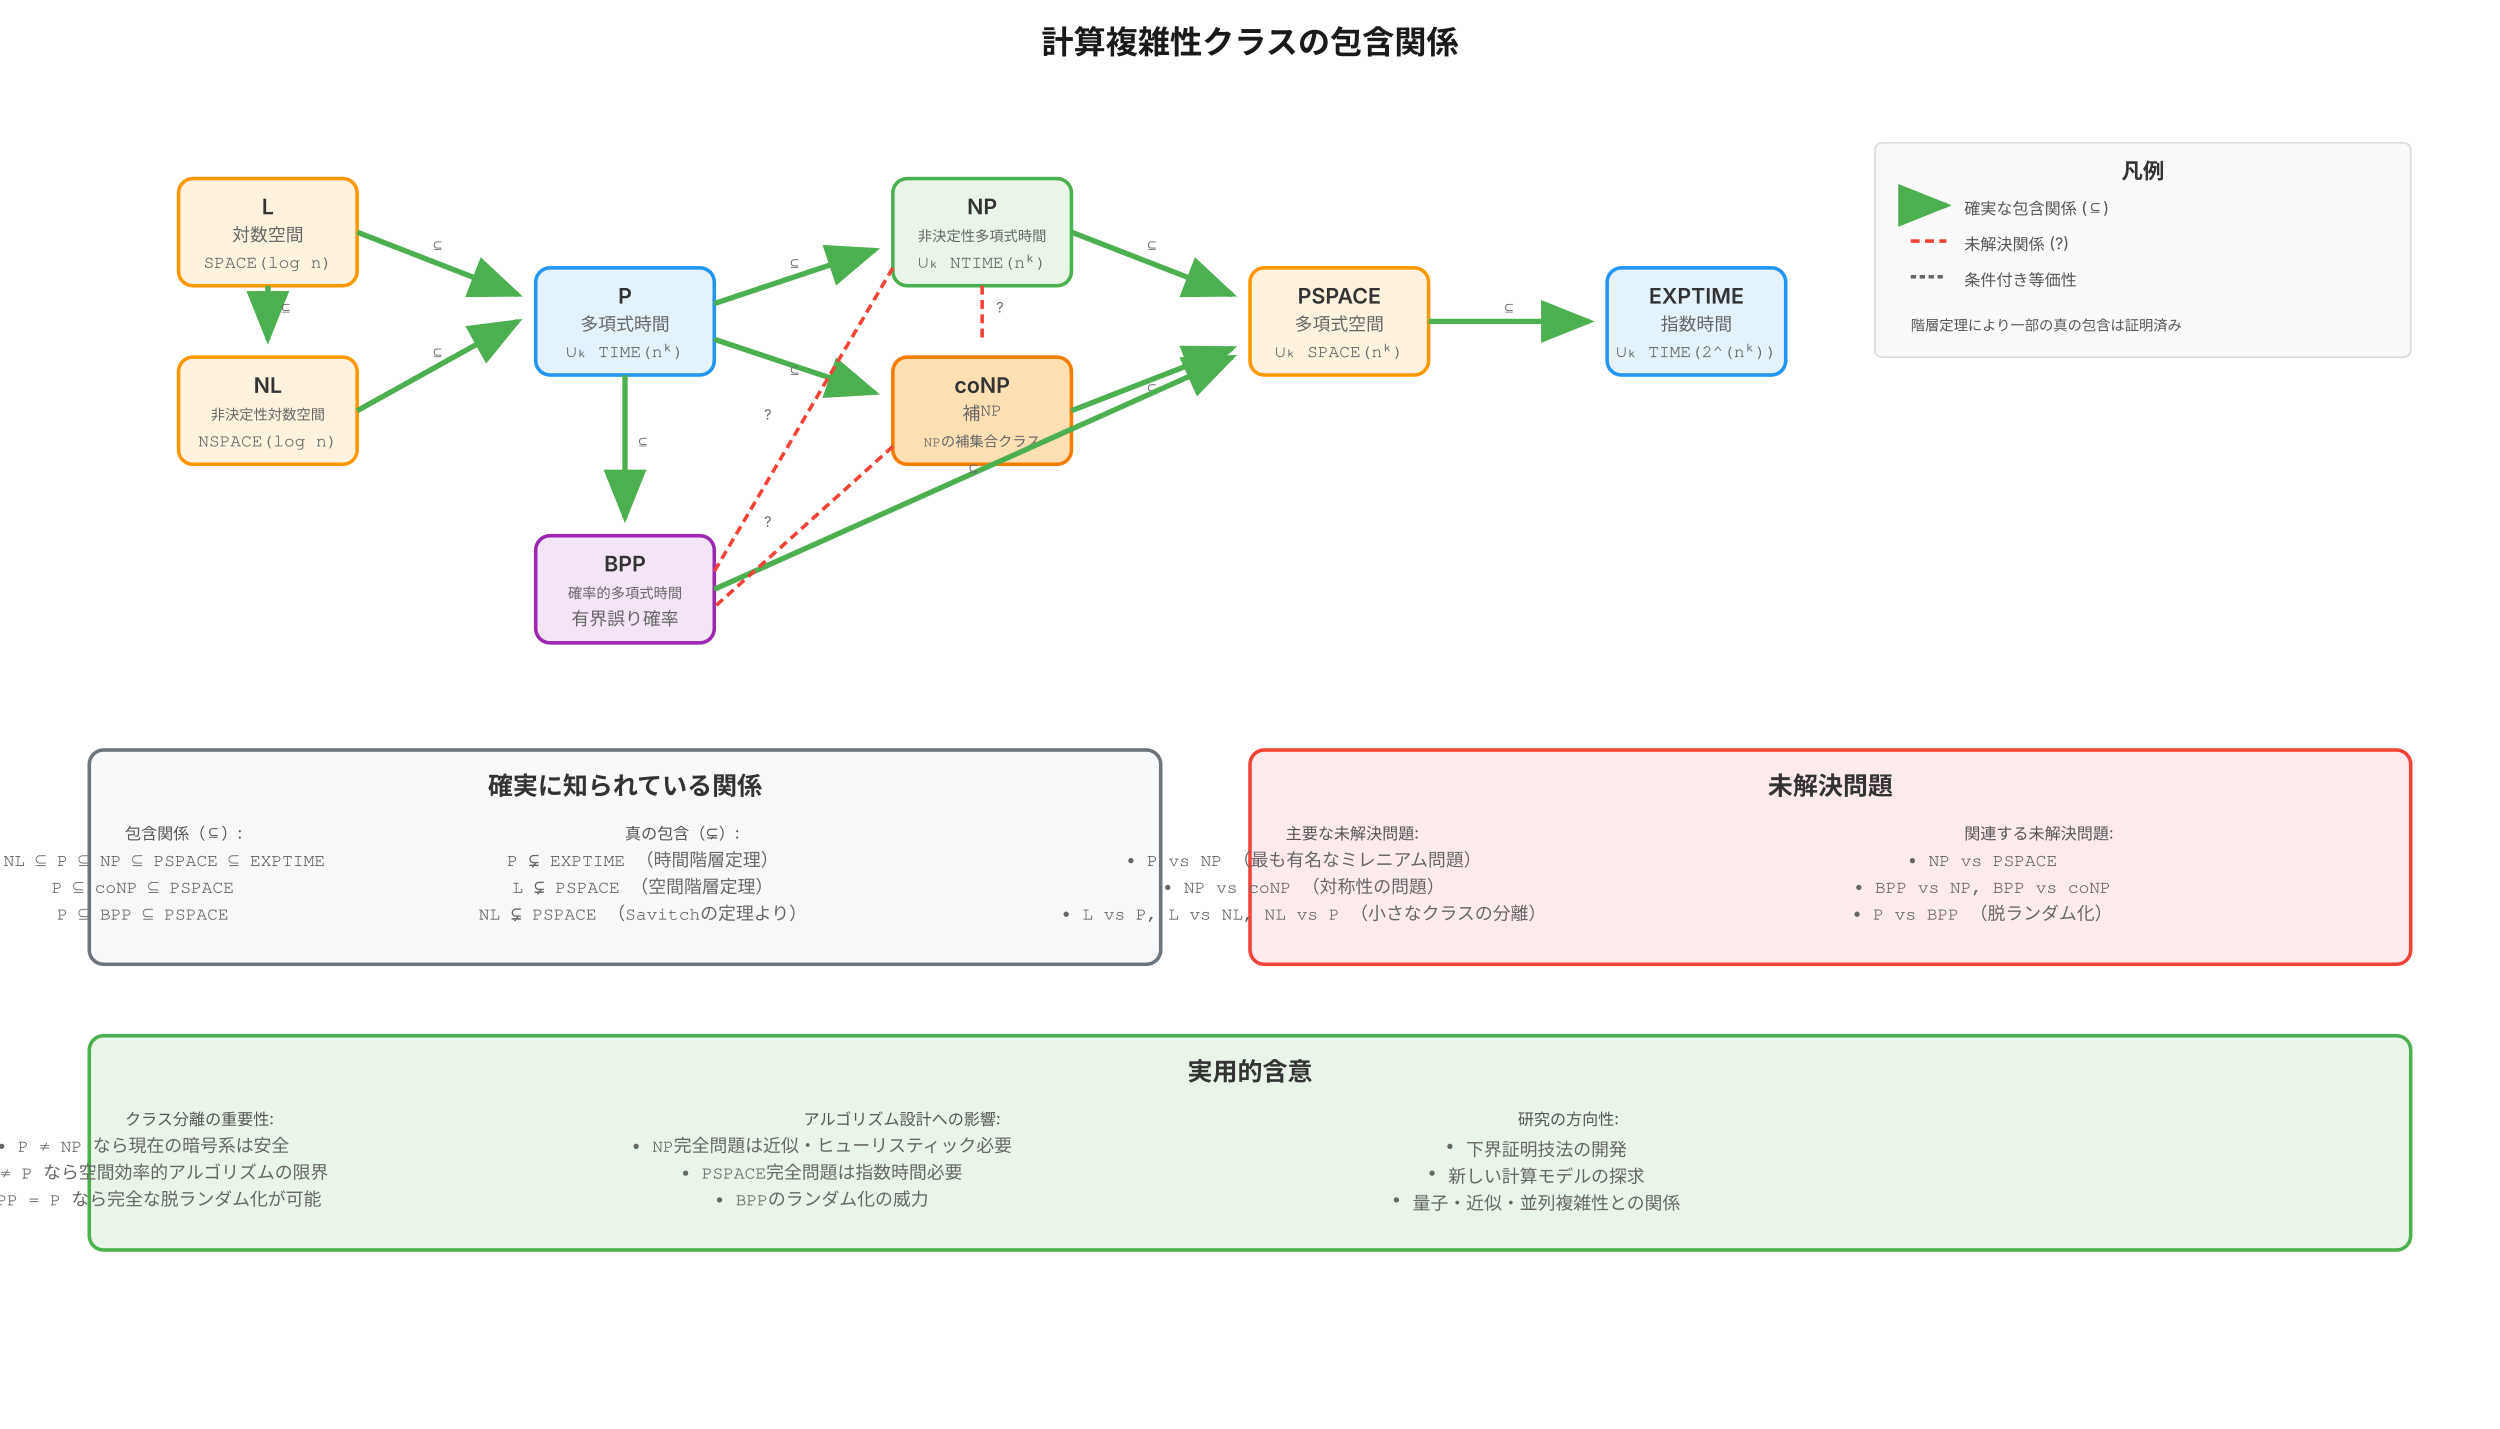
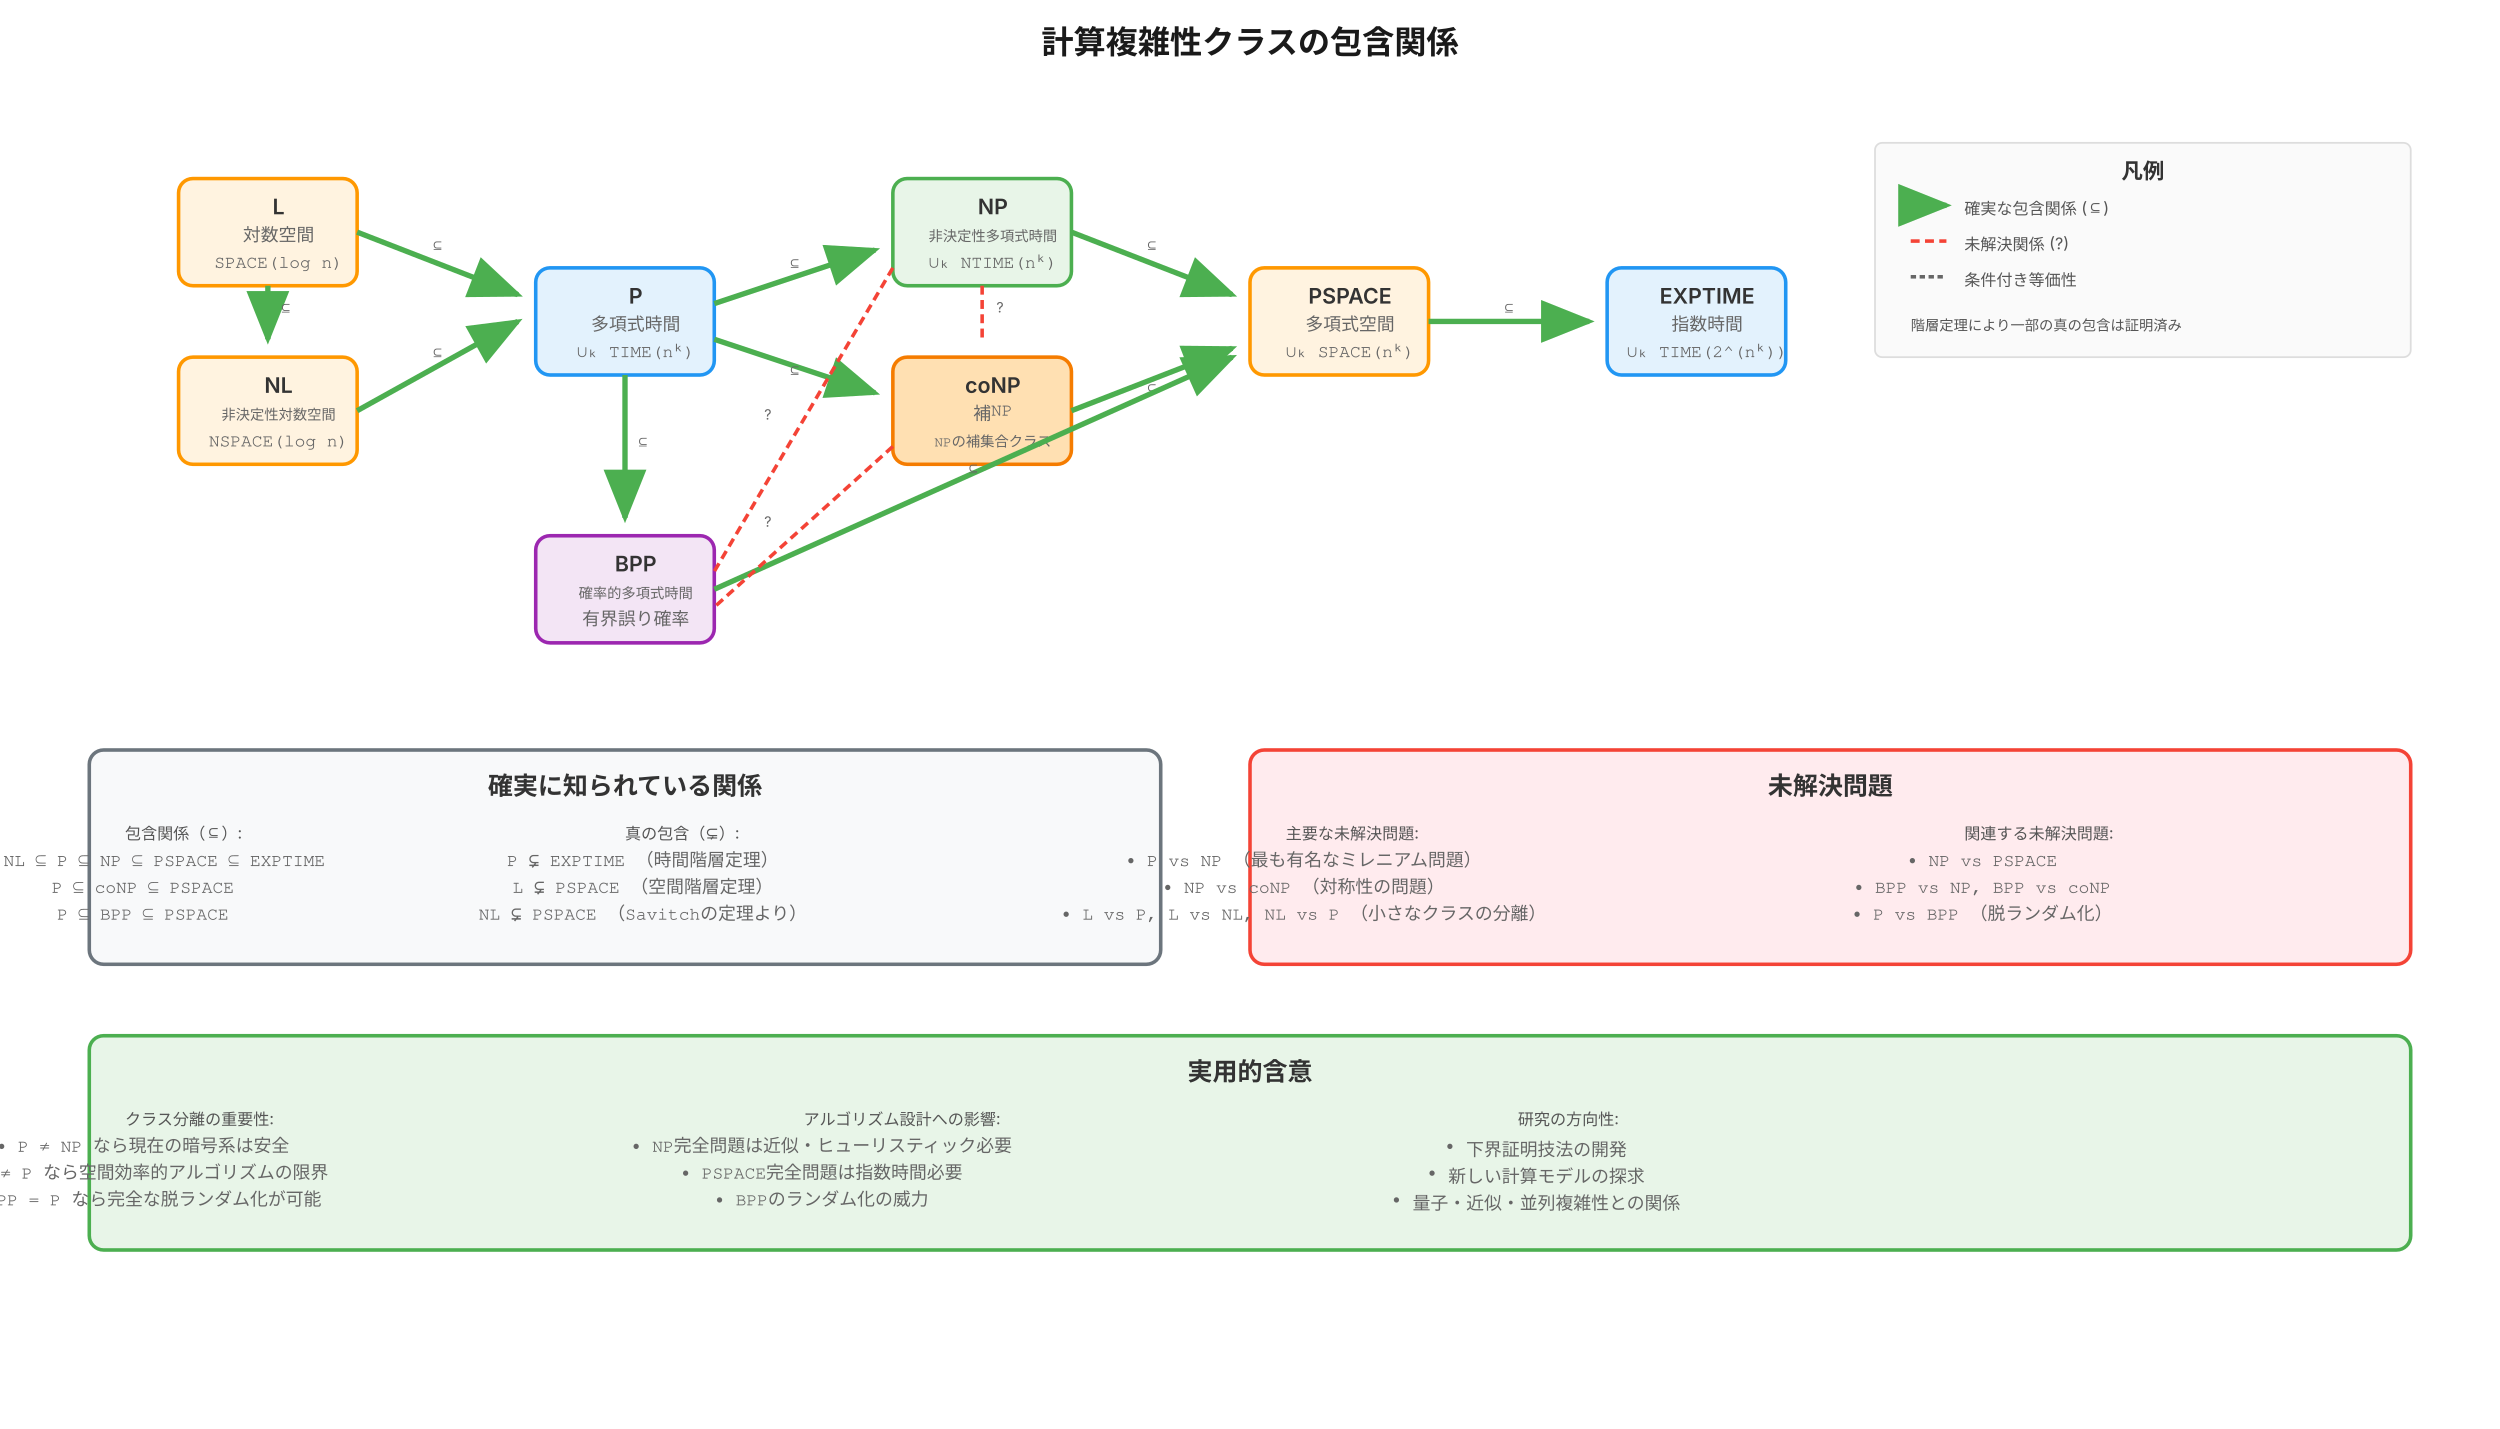
<svg xmlns="http://www.w3.org/2000/svg" viewBox="0 0 1400 800" role="img" aria-labelledby="title desc">
  <defs>
    <style>
      .deterministic-time { fill: #e3f2fd; stroke: #2196f3; stroke-width: 2px; rx: 8px; }
      .non-deterministic-time { fill: #e8f5e8; stroke: #4caf50; stroke-width: 2px; rx: 8px; }
      .space-class { fill: #fff3e0; stroke: #ff9800; stroke-width: 2px; rx: 8px; }
      .probabilistic-class { fill: #f3e5f5; stroke: #9c27b0; stroke-width: 2px; rx: 8px; }
      .complement-class { fill: #ffe0b2; stroke: #f57c00; stroke-width: 2px; rx: 8px; }
      
      .inclusion-arrow { 
        stroke: #4caf50; 
        stroke-width: 3px; 
        fill: none; 
        marker-end: url(#inclusion-arrowhead);
      }
      
      .uncertain-relation { 
        stroke: #f44336; 
        stroke-width: 2px; 
        stroke-dasharray: 5,3;
        fill: none;
      }
      
      .equivalence-line {
        stroke: #666;
        stroke-width: 2px;
        stroke-dasharray: 3,2;
        fill: none;
      }
      
      .title { 
        font-family: Inter, Helvetica, sans-serif;
        font-size: 18px; 
        font-weight: 600; 
        text-anchor: middle; 
        fill: #1a1a1a;
      }
      
      .section-title { 
        font-family: Inter, Helvetica, sans-serif;
        font-size: 14px; 
        font-weight: 600; 
        text-anchor: middle; 
        fill: #333;
      }
      
      .class-name { 
        font-family: Inter, Helvetica, sans-serif;
        font-size: 12px; 
        font-weight: 600; 
        text-anchor: middle; 
        fill: #333;
      }
      
      .class-notation { 
        font-family: Courier, monospace;
        font-size: 10px; 
        font-weight: 500; 
        text-anchor: middle; 
        fill: #666;
      }
      .small { font-size: 8px; }
      
      .description { 
        font-family: Inter, Helvetica, sans-serif;
        font-size: 9px; 
        font-weight: 400; 
        text-anchor: start; 
        fill: #555;
      }
      
      .relation-label { 
        font-family: Inter, Helvetica, sans-serif;
        font-size: 8px; 
        font-weight: 400; 
        text-anchor: middle; 
        fill: #666;
      }
    </style>
    <marker id="inclusion-arrowhead" markerWidth="10" markerHeight="8" refX="9" refY="4" orient="auto">
      <polygon points="0 0, 10 4, 0 8" fill="#4caf50" />
    </marker>
  </defs>
  <text x="700" y="30" class="title">計算複雑性クラスの包含関係</text>
  <g id="basic-hierarchy">
    <rect x="100" y="100" width="100" height="60" class="space-class" />
-     <text x="150" y="120" class="class-name">L</text>
-     <text x="150" y="135" class="class-notation">対数空間</text>
-     <text x="150" y="150" class="class-notation">SPACE(log n)</text>
+     <text x="156" y="120" class="class-name">L</text>
+     <text x="156" y="135" class="class-notation">対数空間</text>
+     <text x="156" y="150" class="class-notation">SPACE(log n)</text>
    <rect x="100" y="200" width="100" height="60" class="space-class" />
-     <text x="150" y="220" class="class-name">NL</text>
-     <text x="150" y="235" class="class-notation small">非決定性対数空間</text>
-     <text x="150" y="250" class="class-notation">NSPACE(log n)</text>
+     <text x="156" y="220" class="class-name">NL</text>
+     <text x="156" y="235" class="class-notation small">非決定性対数空間</text>
+     <text x="156" y="250" class="class-notation">NSPACE(log n)</text>
    <rect x="300" y="150" width="100" height="60" class="deterministic-time" />
-     <text x="350" y="170" class="class-name">P</text>
-     <text x="350" y="185" class="class-notation">多項式時間</text>
-     <text x="350" y="200" class="class-notation">∪ₖ TIME(nᵏ)</text>
+     <text x="356" y="170" class="class-name">P</text>
+     <text x="356" y="185" class="class-notation">多項式時間</text>
+     <text x="356" y="200" class="class-notation">∪ₖ TIME(nᵏ)</text>
    <rect x="500" y="100" width="100" height="60" class="non-deterministic-time" />
-     <text x="550" y="120" class="class-name">NP</text>
-     <text x="550" y="135" class="class-notation small">非決定性多項式時間</text>
-     <text x="550" y="150" class="class-notation">∪ₖ NTIME(nᵏ)</text>
+     <text x="556" y="120" class="class-name">NP</text>
+     <text x="556" y="135" class="class-notation small">非決定性多項式時間</text>
+     <text x="556" y="150" class="class-notation">∪ₖ NTIME(nᵏ)</text>
    <rect x="500" y="200" width="100" height="60" class="complement-class" />
-     <text x="550" y="220" class="class-name">coNP</text>
-     <text x="550" y="235" class="class-notation">補NP</text>
-     <text x="550" y="250" class="class-notation small">NPの補集合クラス</text>
+     <text x="556" y="220" class="class-name">coNP</text>
+     <text x="556" y="235" class="class-notation">補NP</text>
+     <text x="556" y="250" class="class-notation small">NPの補集合クラス</text>
    <rect x="300" y="300" width="100" height="60" class="probabilistic-class" />
-     <text x="350" y="320" class="class-name">BPP</text>
-     <text x="350" y="335" class="class-notation small">確率的多項式時間</text>
-     <text x="350" y="350" class="class-notation">有界誤り確率</text>
+     <text x="356" y="320" class="class-name">BPP</text>
+     <text x="356" y="335" class="class-notation small">確率的多項式時間</text>
+     <text x="356" y="350" class="class-notation">有界誤り確率</text>
    <rect x="700" y="150" width="100" height="60" class="space-class" />
-     <text x="750" y="170" class="class-name">PSPACE</text>
-     <text x="750" y="185" class="class-notation">多項式空間</text>
-     <text x="750" y="200" class="class-notation">∪ₖ SPACE(nᵏ)</text>
+     <text x="756" y="170" class="class-name">PSPACE</text>
+     <text x="756" y="185" class="class-notation">多項式空間</text>
+     <text x="756" y="200" class="class-notation">∪ₖ SPACE(nᵏ)</text>
    <rect x="900" y="150" width="100" height="60" class="deterministic-time" />
-     <text x="950" y="170" class="class-name">EXPTIME</text>
-     <text x="950" y="185" class="class-notation">指数時間</text>
-     <text x="950" y="200" class="class-notation">∪ₖ TIME(2^(nᵏ))</text>
+     <text x="956" y="170" class="class-name">EXPTIME</text>
+     <text x="956" y="185" class="class-notation">指数時間</text>
+     <text x="956" y="200" class="class-notation">∪ₖ TIME(2^(nᵏ))</text>
  </g>
  <g id="main-inclusions">
    <path d="M 150 160 L 150 190" class="inclusion-arrow" />
    <text x="160" y="175" class="relation-label">⊆</text>
    <path d="M 200 230 L 290 180" class="inclusion-arrow" />
    <text x="245" y="200" class="relation-label">⊆</text>
    <path d="M 200 130 L 290 165" class="inclusion-arrow" />
    <text x="245" y="140" class="relation-label">⊆</text>
    <path d="M 400 170 L 490 140" class="inclusion-arrow" />
    <text x="445" y="150" class="relation-label">⊆</text>
    <path d="M 400 190 L 490 220" class="inclusion-arrow" />
    <text x="445" y="210" class="relation-label">⊆</text>
    <path d="M 350 210 L 350 290" class="inclusion-arrow" />
    <text x="360" y="250" class="relation-label">⊆</text>
    <path d="M 600 130 L 690 165" class="inclusion-arrow" />
    <text x="645" y="140" class="relation-label">⊆</text>
    <path d="M 600 230 L 690 195" class="inclusion-arrow" />
    <text x="645" y="220" class="relation-label">⊆</text>
    <path d="M 400 330 L 690 200" class="inclusion-arrow" />
    <text x="545" y="265" class="relation-label">⊆</text>
    <path d="M 800 180 L 890 180" class="inclusion-arrow" />
    <text x="845" y="175" class="relation-label">⊆</text>
  </g>
  <g id="uncertain-relations">
    <path d="M 550 160 L 550 190" class="uncertain-relation" />
    <text x="560" y="175" class="relation-label" fill="#f44336">?</text>
    <path d="M 500 150 L 400 320" class="uncertain-relation" />
    <text x="430" y="235" class="relation-label" fill="#f44336">?</text>
    <path d="M 500 250 L 400 340" class="uncertain-relation" />
    <text x="430" y="295" class="relation-label" fill="#f44336">?</text>
  </g>
  <g id="known-separations">
    <rect x="50" y="420" width="600" height="120" style="fill: #f8f9fa; stroke: #6c757d; stroke-width: 2px; rx: 8px;" />
    <text x="350" y="445" class="section-title">確実に知られている関係</text>
    <text x="70" y="470" class="description">包含関係（⊆）:</text>
    <text x="80" y="485" class="class-notation">L ⊆ NL ⊆ P ⊆ NP ⊆ PSPACE ⊆ EXPTIME</text>
    <text x="80" y="500" class="class-notation">P ⊆ coNP ⊆ PSPACE</text>
    <text x="80" y="515" class="class-notation">P ⊆ BPP ⊆ PSPACE</text>
    <text x="350" y="470" class="description">真の包含（⊊）:</text>
    <text x="360" y="485" class="class-notation">P ⊊ EXPTIME （時間階層定理）</text>
    <text x="360" y="500" class="class-notation">L ⊊ PSPACE （空間階層定理）</text>
    <text x="360" y="515" class="class-notation">NL ⊊ PSPACE （Savitchの定理より）</text>
  </g>
  <g id="open-questions">
    <rect x="700" y="420" width="650" height="120" style="fill: #ffebee; stroke: #f44336; stroke-width: 2px; rx: 8px;" />
    <text x="1025" y="445" class="section-title">未解決問題</text>
    <text x="720" y="470" class="description">主要な未解決問題:</text>
    <text x="730" y="485" class="class-notation">• P vs NP （最も有名なミレニアム問題）</text>
    <text x="730" y="500" class="class-notation">• NP vs coNP （対称性の問題）</text>
    <text x="730" y="515" class="class-notation">• L vs P, L vs NL, NL vs P （小さなクラスの分離）</text>
    <text x="1100" y="470" class="description">関連する未解決問題:</text>
    <text x="1110" y="485" class="class-notation">• NP vs PSPACE</text>
    <text x="1110" y="500" class="class-notation">• BPP vs NP, BPP vs coNP</text>
    <text x="1110" y="515" class="class-notation">• P vs BPP （脱ランダム化）</text>
  </g>
  <g id="practical-implications">
    <rect x="50" y="580" width="1300" height="120" style="fill: #e8f5e8; stroke: #4caf50; stroke-width: 2px; rx: 8px;" />
    <text x="700" y="605" class="section-title">実用的含意</text>
    <text x="70" y="630" class="description">クラス分離の重要性:</text>
    <text x="80" y="645" class="class-notation">• P ≠ NP なら現在の暗号系は安全</text>
    <text x="80" y="660" class="class-notation">• L ≠ P なら空間効率的アルゴリズムの限界</text>
    <text x="80" y="675" class="class-notation">• BPP = P なら完全な脱ランダム化が可能</text>
    <text x="450" y="630" class="description">アルゴリズム設計への影響:</text>
    <text x="460" y="645" class="class-notation">• NP完全問題は近似・ヒューリスティック必要</text>
    <text x="460" y="660" class="class-notation">• PSPACE完全問題は指数時間必要</text>
    <text x="460" y="675" class="class-notation">• BPPのランダム化の威力</text>
    <text x="850" y="630" class="description">研究の方向性:</text>
    <text x="860" y="645" class="class-notation">• 下界証明技法の開発</text>
    <text x="860" y="660" class="class-notation">• 新しい計算モデルの探求</text>
    <text x="860" y="675" class="class-notation">• 量子・近似・並列複雑性との関係</text>
  </g>
  <g id="legend">
    <rect x="1050" y="80" width="300" height="120" style="fill: #fafafa; stroke: #ddd; stroke-width: 1px; rx: 4px;" />
    <text x="1200" y="100" class="section-title" style="font-size: 12px;">凡例</text>
    <line x1="1070" y1="115" x2="1090" y2="115" class="inclusion-arrow" />
    <text x="1100" y="120" class="description">確実な包含関係 (⊆)</text>
    <line x1="1070" y1="135" x2="1090" y2="135" class="uncertain-relation" />
    <text x="1100" y="140" class="description">未解決関係 (?)</text>
    <line x1="1070" y1="155" x2="1090" y2="155" class="equivalence-line" />
    <text x="1100" y="160" class="description">条件付き等価性</text>
    <text x="1070" y="185" class="description" style="font-size: 8px;">階層定理により一部の真の包含は証明済み</text>
  </g>
</svg>
